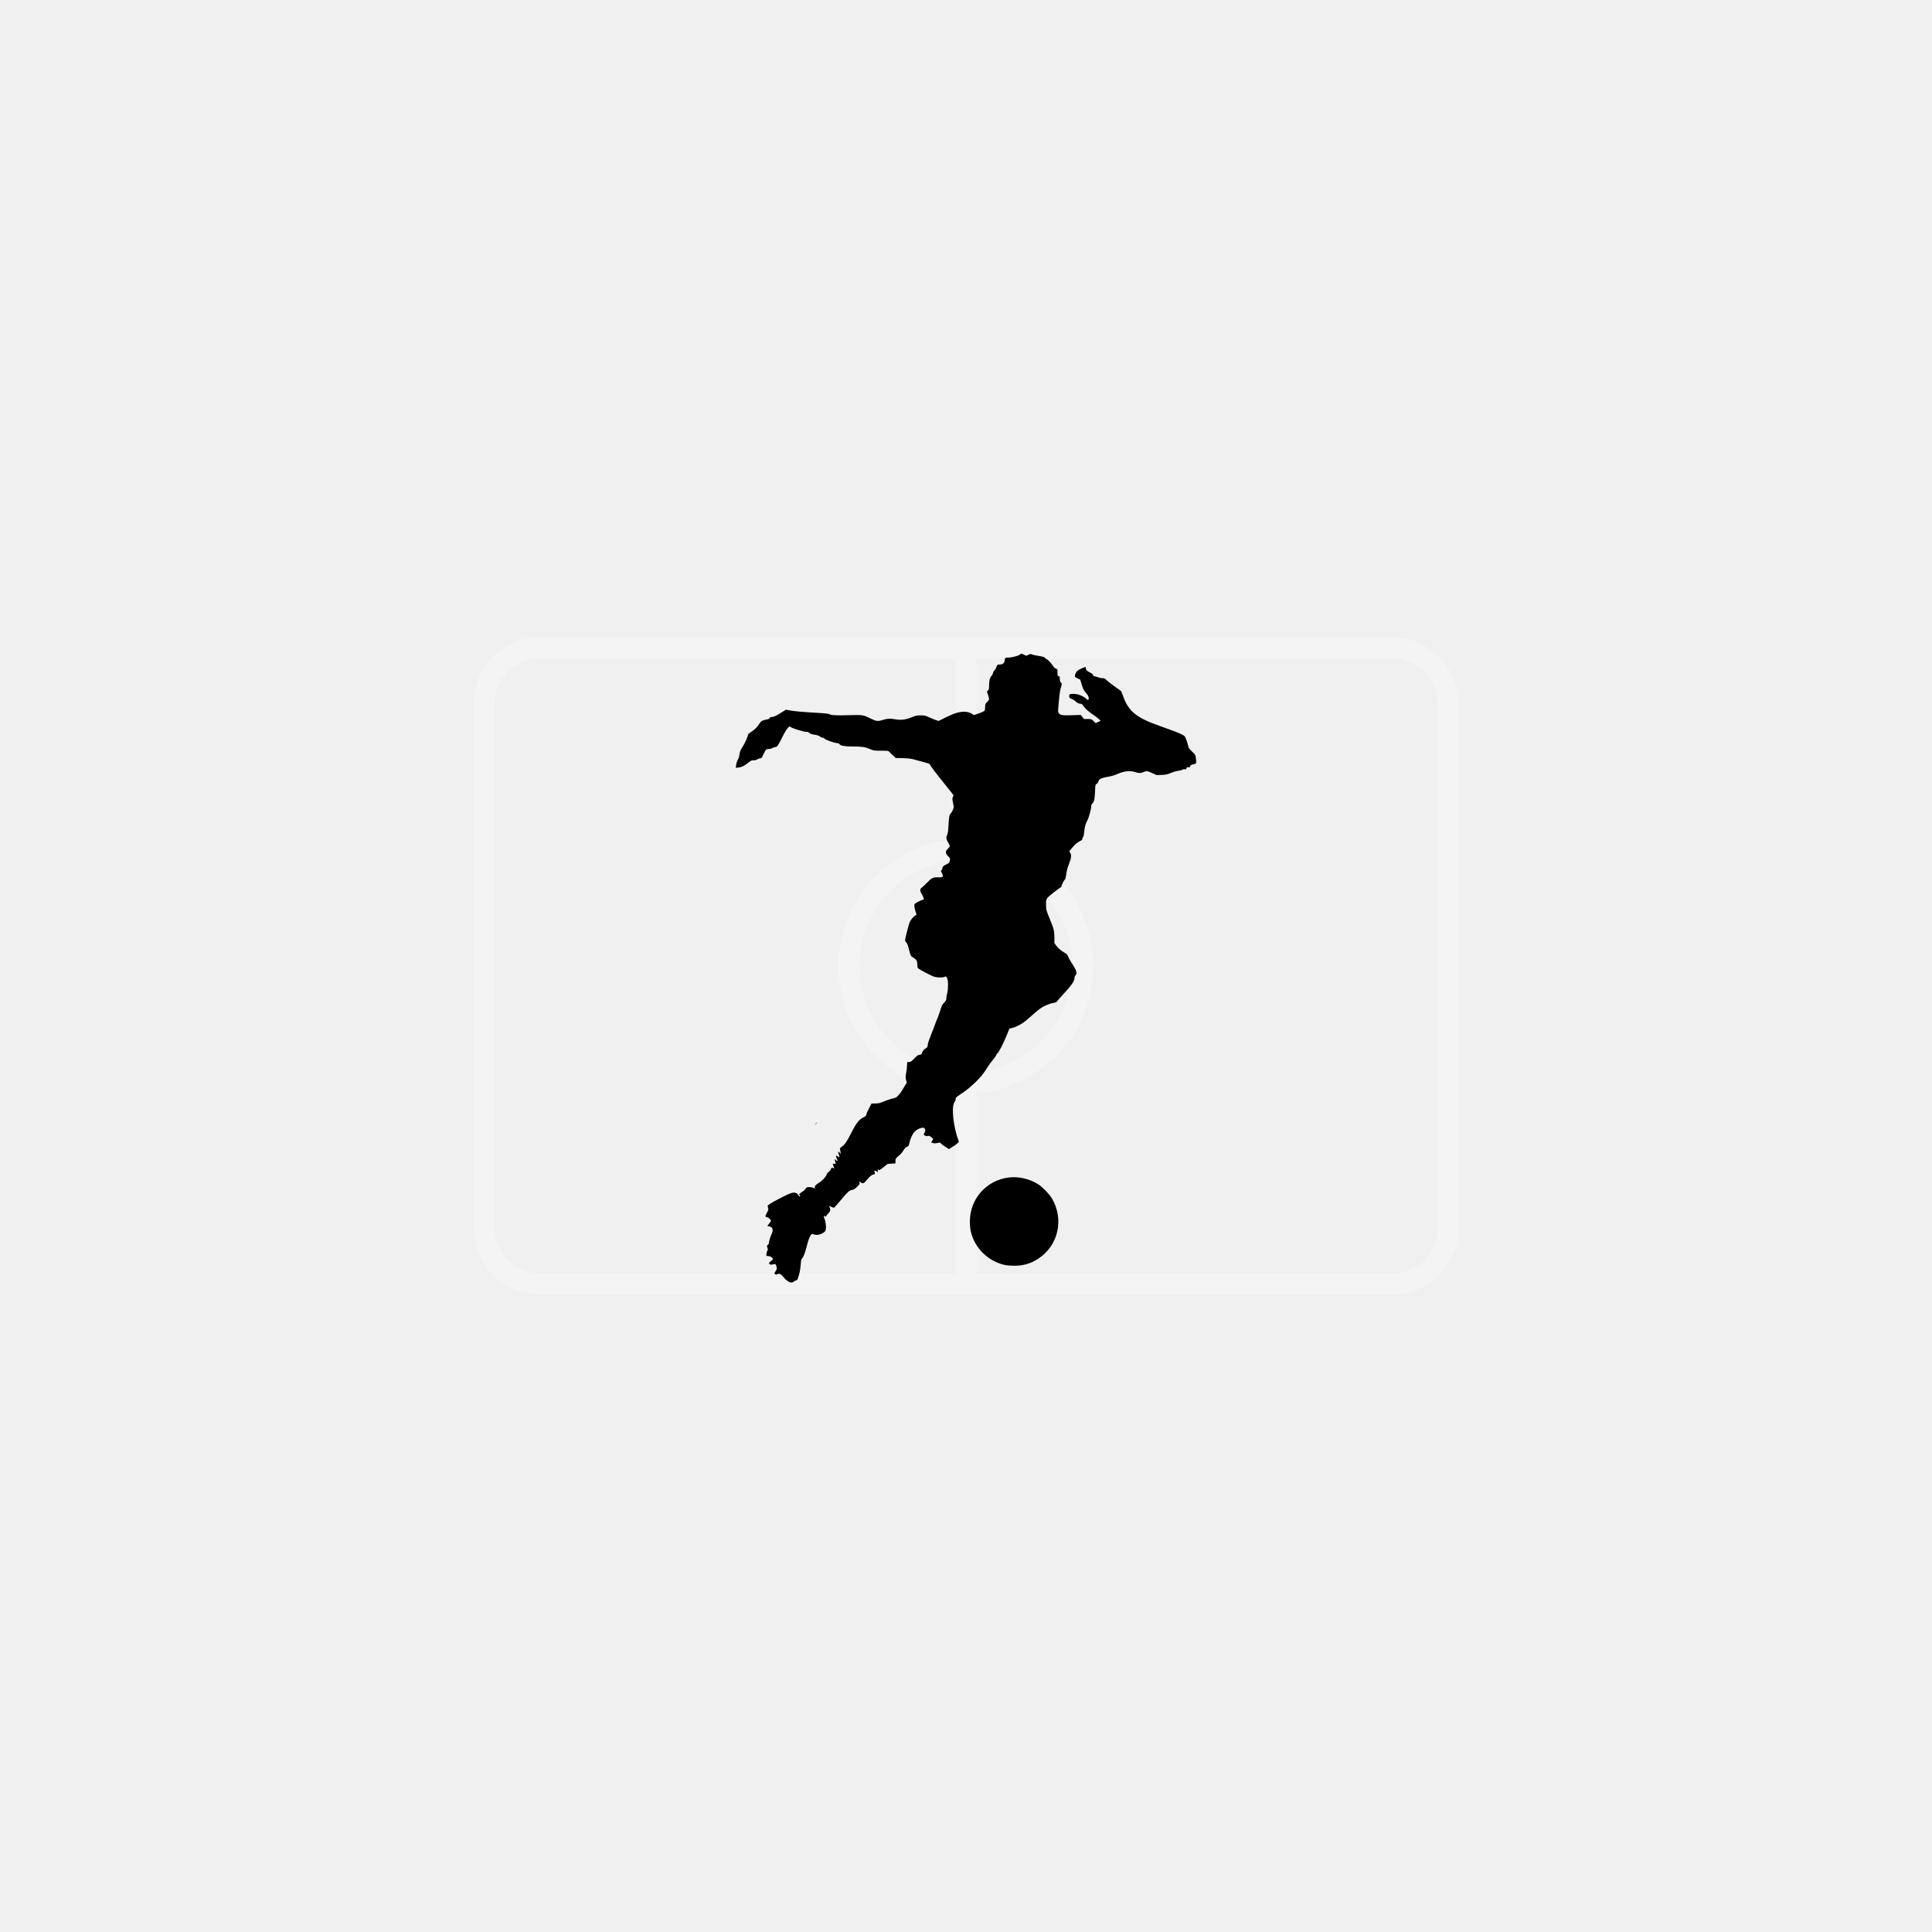
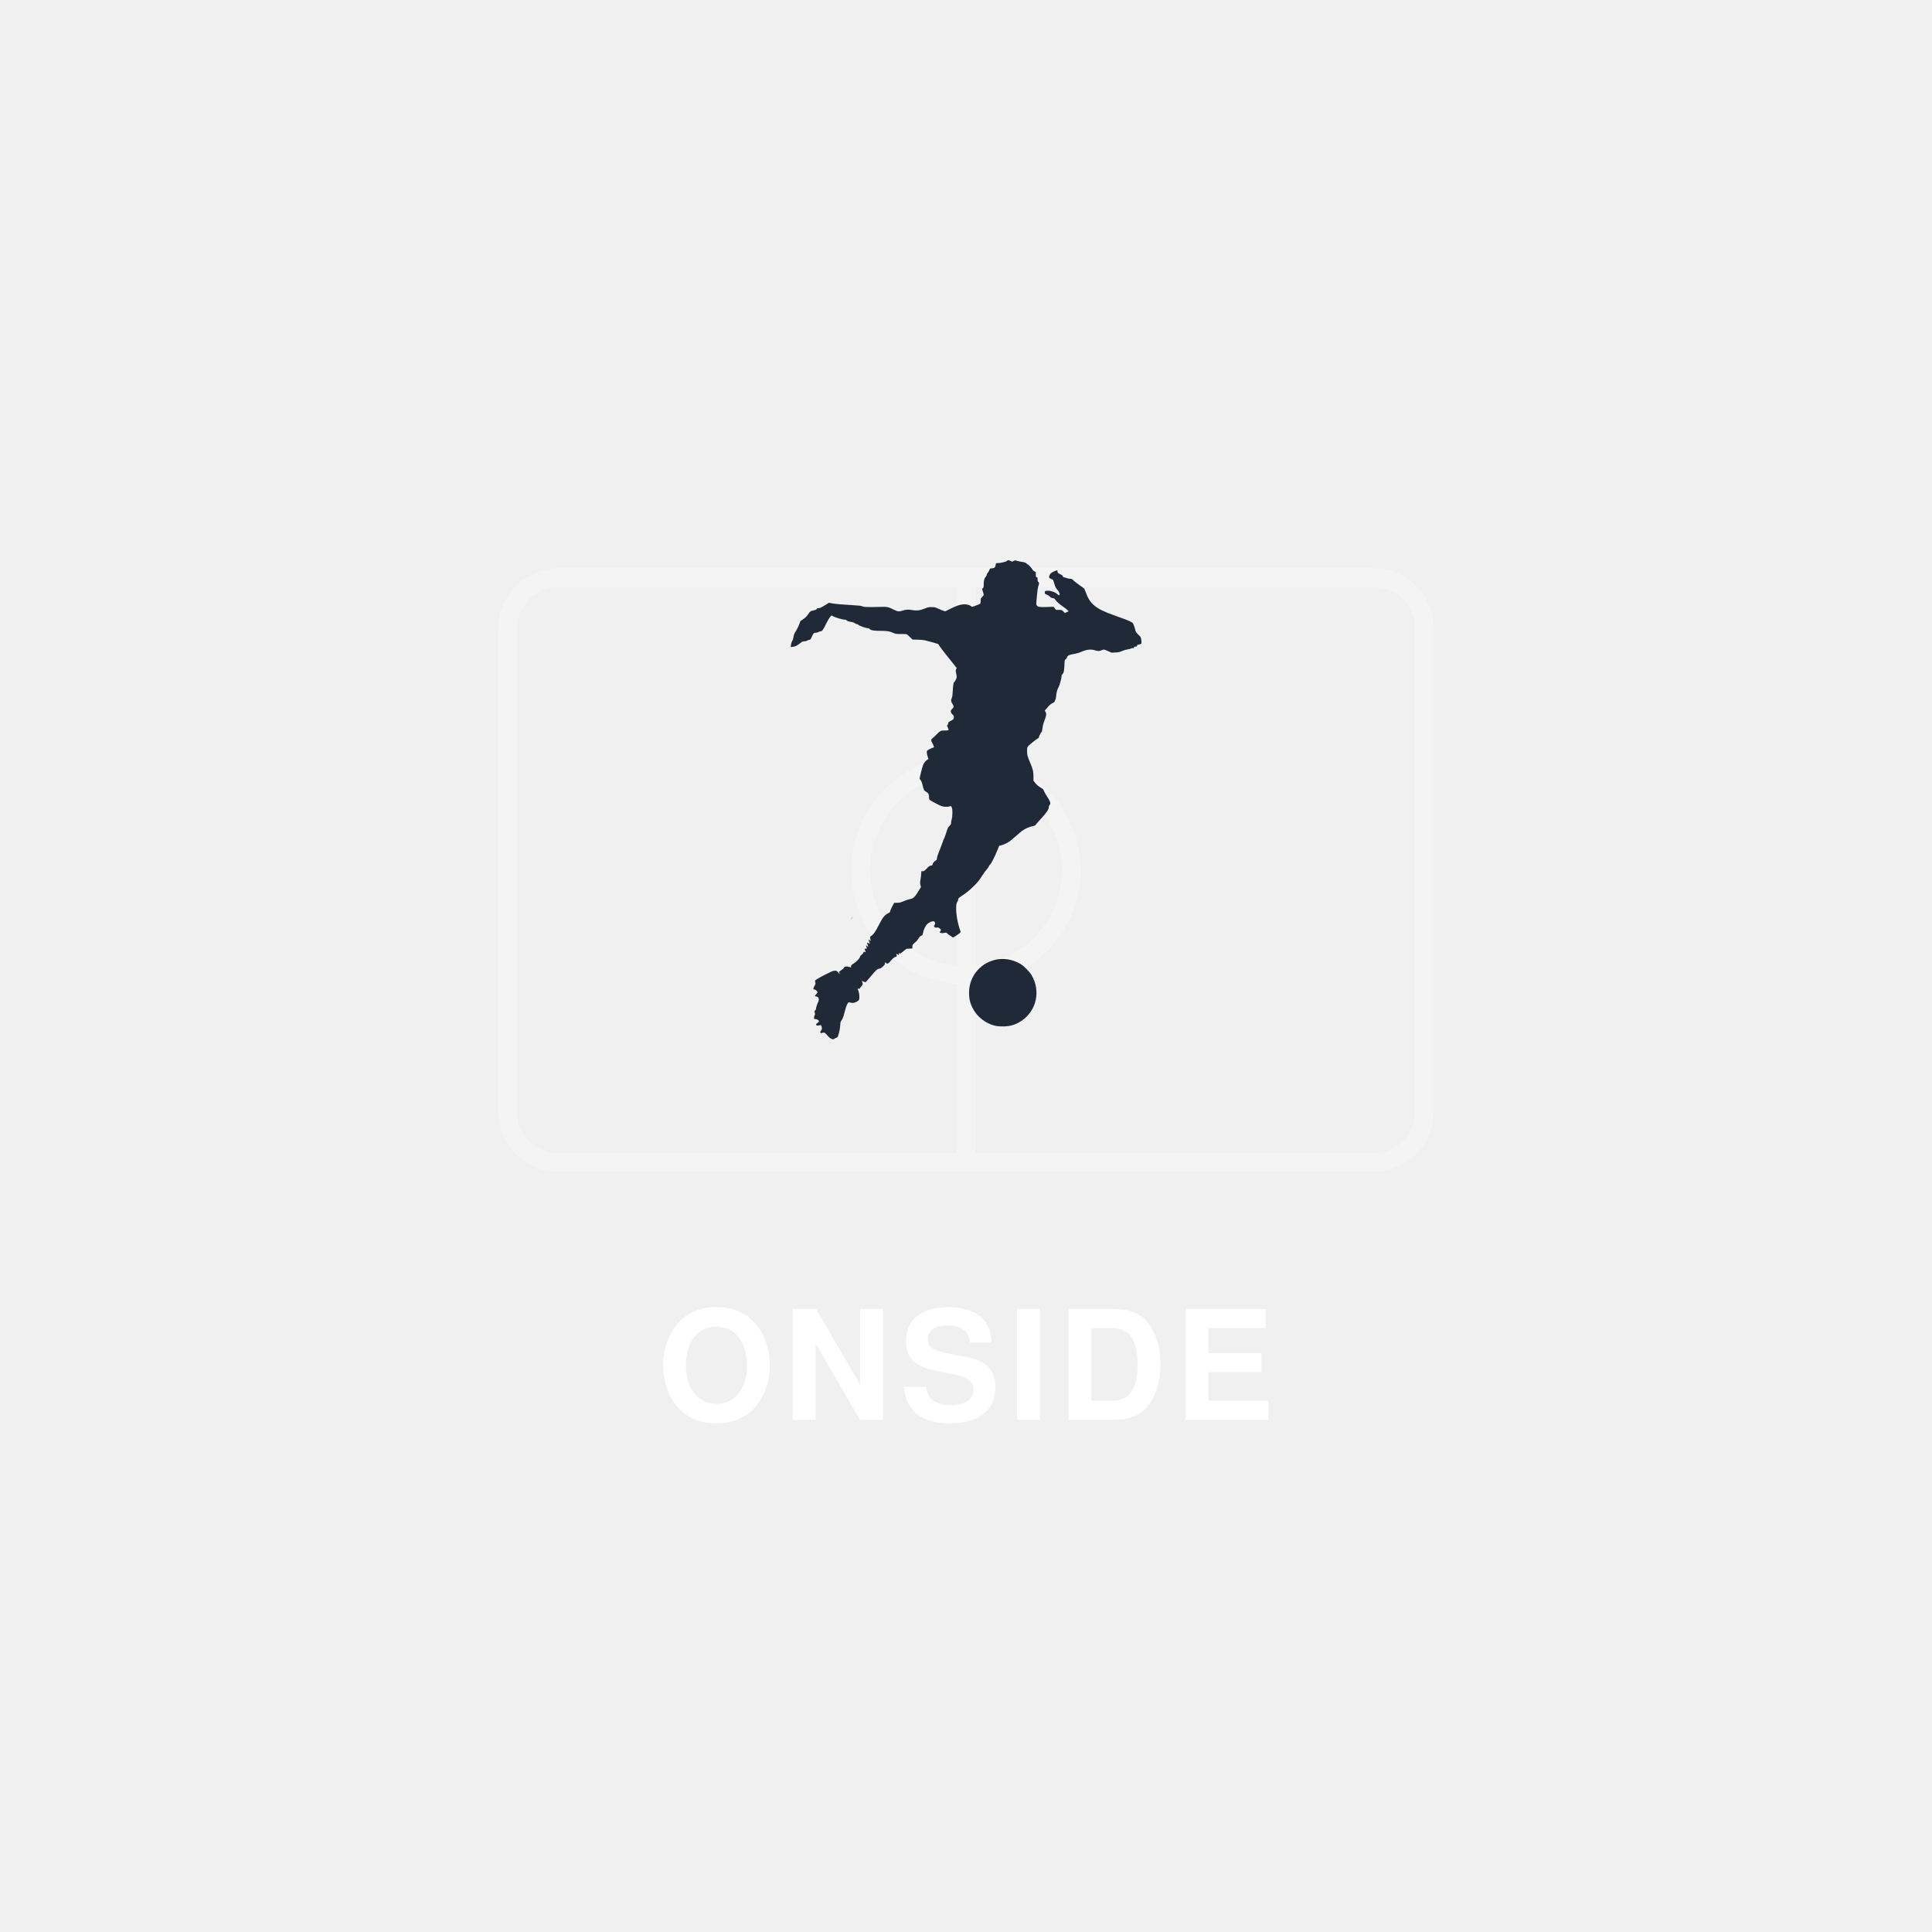
<svg xmlns="http://www.w3.org/2000/svg" viewBox="0 0 1024 1024" width="1024" height="1024">
  <g transform="translate(512 512) scale(0.62) translate(-512 -512)">
-     <g opacity="0.25" stroke="#FFFFFF" fill="none" stroke-width="18">
-       <rect x="100" y="240" width="824" height="544" rx="48" ry="48" />
-       <line x1="512" y1="240" x2="512" y2="784" />
-       <circle cx="512" cy="512" r="100" />
+     <g opacity="0.25" stroke="#FFFFFF" fill="none" stroke-width="16">
+       <rect x="120" y="180" width="784" height="500" rx="44" ry="44" />
+       <line x1="512" y1="180" x2="512" y2="680" />
+       <circle cx="512" cy="430" r="90" />
    </g>
-     <g transform="translate(315 245) scale(0.42)">
-       <g transform="translate(0,1280) scale(0.1,-0.1)" fill="#000000" stroke="none">
+     <g transform="translate(362 165) scale(0.32)">
+       <g transform="translate(0,1280) scale(0.1,-0.1)" fill="#1F2937" stroke="none">
        <path d="M5786 12781 c-22 -24 -171 -62 -237 -60 -53 2 -68 -8 -69 -46 -1 -60 -37 -95 -99 -95 -47 0 -60 -9 -71 -50 -5 -20 -23 -51 -40 -68 -17 -18 -30 -43 -30 -57 0 -13 -13 -37 -29 -54 -35 -36 -51 -101 -51 -206 0 -64 -3 -77 -22 -95 l-22 -20 22 -68 c12 -38 22 -77 22 -88 0 -11 -18 -38 -40 -59 -38 -37 -40 -42 -40 -100 0 -33 -4 -65 -8 -71 -11 -17 -58 -39 -144 -68 l-78 -26 -35 24 c-80 55 -211 59 -351 10 -44 -15 -136 -55 -205 -90 l-126 -63 -48 15 c-27 8 -89 33 -139 56 -83 38 -97 42 -176 42 -76 1 -95 -3 -175 -35 -132 -54 -228 -66 -349 -44 -106 19 -154 16 -254 -15 -95 -30 -130 -26 -230 24 -154 76 -174 81 -367 76 -339 -9 -437 -6 -474 14 -28 15 -78 21 -265 32 -293 17 -461 32 -556 50 l-75 14 -50 -32 c-157 -99 -197 -118 -252 -118 -13 0 -24 -8 -28 -19 -4 -15 -21 -23 -63 -31 -87 -17 -108 -28 -138 -73 -59 -88 -88 -119 -159 -167 l-73 -51 -31 -89 c-18 -49 -57 -127 -86 -173 -47 -72 -56 -93 -65 -158 -7 -47 -18 -85 -32 -104 -12 -16 -27 -59 -34 -98 l-11 -70 57 6 c65 6 110 28 198 97 55 44 69 50 110 50 30 0 58 7 77 20 17 11 43 20 58 20 25 0 32 8 63 78 47 101 57 112 110 112 26 0 57 8 76 20 18 11 45 20 59 20 34 0 58 35 140 200 36 74 84 155 105 179 l39 43 35 -20 c52 -31 255 -92 305 -92 33 0 51 -6 70 -24 17 -16 44 -27 78 -31 76 -10 124 -26 143 -47 10 -10 30 -18 45 -18 18 0 32 -7 39 -19 11 -22 206 -91 257 -91 21 0 37 -7 47 -21 23 -34 111 -49 287 -49 182 0 237 -9 339 -53 73 -31 79 -32 221 -32 137 0 148 -1 165 -21 11 -12 45 -45 77 -74 l57 -53 133 -3 c75 -1 162 -9 202 -18 71 -16 346 -93 350 -98 1 -2 21 -32 45 -68 24 -36 104 -141 179 -234 75 -92 166 -207 202 -253 l67 -86 -15 -35 c-13 -31 -13 -43 1 -105 9 -38 16 -82 16 -98 0 -33 -46 -128 -66 -136 -19 -7 -33 -87 -40 -240 -5 -102 -11 -150 -25 -182 -28 -64 -24 -99 16 -161 19 -30 35 -64 35 -76 0 -12 -17 -36 -40 -57 -56 -50 -52 -93 14 -159 38 -38 38 -41 19 -111 -3 -11 -27 -29 -54 -42 -65 -30 -89 -52 -89 -83 0 -14 -8 -31 -17 -38 -17 -12 -17 -15 5 -58 38 -80 30 -91 -65 -88 -110 4 -138 -8 -233 -107 -47 -48 -97 -96 -113 -105 -37 -25 -36 -68 4 -131 17 -27 33 -63 36 -80 5 -29 3 -33 -27 -38 -17 -4 -60 -23 -96 -43 -64 -36 -64 -36 -64 -80 0 -25 10 -75 23 -111 l22 -65 -25 -16 c-48 -31 -100 -95 -120 -148 -23 -63 -90 -329 -90 -359 0 -12 11 -31 24 -42 16 -14 30 -47 45 -104 46 -179 42 -171 101 -207 64 -38 79 -65 80 -145 0 -41 5 -61 18 -73 27 -25 265 -150 320 -168 57 -19 163 -23 205 -7 42 16 45 14 64 -26 24 -54 23 -225 -1 -313 -10 -36 -18 -81 -17 -101 1 -30 -7 -44 -43 -81 -39 -39 -49 -59 -81 -164 -21 -65 -46 -136 -57 -158 -11 -21 -35 -82 -53 -135 -18 -53 -56 -152 -85 -221 -30 -72 -54 -147 -57 -177 -5 -46 -10 -56 -37 -72 -45 -28 -73 -62 -80 -97 -6 -28 -12 -32 -49 -37 -35 -5 -51 -16 -108 -76 -66 -69 -84 -79 -136 -72 -9 1 -13 -17 -13 -63 0 -35 -7 -100 -15 -143 -18 -95 -18 -126 0 -178 12 -33 12 -42 0 -55 -7 -8 -36 -55 -65 -105 -53 -93 -107 -157 -150 -180 -14 -7 -51 -18 -83 -25 -31 -6 -101 -30 -155 -53 -84 -35 -107 -41 -176 -42 l-78 -1 -54 -102 c-30 -57 -54 -114 -54 -127 0 -20 -11 -30 -56 -52 -90 -44 -147 -116 -244 -309 -91 -181 -138 -249 -201 -291 -22 -14 -38 -32 -35 -38 2 -7 7 -34 11 -61 l7 -49 -26 30 c-24 29 -25 29 -26 7 0 -12 7 -39 15 -59 19 -46 13 -52 -25 -25 -39 29 -46 13 -20 -44 24 -55 19 -66 -13 -36 -33 31 -39 27 -22 -15 20 -46 14 -62 -19 -56 -30 6 -32 -3 -11 -54 19 -45 20 -44 -11 -32 -15 5 -28 8 -29 7 -1 -2 -7 -16 -14 -33 -6 -16 -27 -40 -45 -52 -22 -14 -37 -33 -41 -53 -9 -42 -94 -132 -166 -175 -65 -40 -84 -65 -73 -98 6 -18 4 -20 -7 -11 -20 17 -101 32 -138 26 -22 -3 -35 -12 -41 -28 -5 -13 -29 -37 -52 -53 -98 -69 -91 -61 -73 -81 13 -14 13 -20 4 -26 -8 -4 -15 -2 -18 7 -2 7 -17 26 -32 41 -22 23 -36 28 -75 28 -40 0 -77 -14 -218 -84 -147 -72 -280 -148 -309 -176 -5 -4 -3 -26 4 -48 11 -38 10 -44 -20 -95 -39 -69 -41 -97 -5 -97 28 0 84 -49 84 -74 0 -9 -16 -33 -35 -55 -42 -46 -43 -56 -10 -57 75 -5 102 -71 62 -150 -28 -56 -57 -151 -57 -186 0 -13 -9 -29 -20 -36 -23 -14 -25 -39 -9 -76 9 -20 9 -29 -1 -42 -8 -8 -17 -38 -20 -65 -6 -48 -6 -49 20 -49 58 0 110 -32 110 -68 0 -5 -18 -22 -40 -37 -44 -31 -50 -49 -20 -65 14 -8 32 -8 61 0 51 14 65 4 74 -56 6 -40 3 -51 -21 -85 -25 -37 -26 -41 -11 -56 13 -14 20 -14 46 -3 47 19 76 5 131 -64 78 -97 163 -133 204 -87 10 11 30 21 44 23 19 2 28 12 40 43 33 92 53 186 58 280 5 75 11 105 24 120 34 39 61 107 95 239 37 148 67 226 96 252 16 14 23 15 45 6 13 -7 47 -12 73 -12 57 0 149 44 168 81 21 41 15 156 -12 233 -26 74 -26 87 1 65 15 -12 18 -11 28 5 6 10 25 34 43 52 42 42 50 77 30 120 -20 40 -19 40 34 13 23 -11 47 -18 54 -15 7 2 67 70 133 149 146 175 177 203 233 212 31 5 56 20 91 53 61 57 74 78 57 98 -16 19 9 19 35 -1 37 -28 59 -18 119 55 58 71 107 110 140 110 23 0 31 23 18 49 -15 28 3 37 34 17 34 -22 38 -20 31 16 -6 30 -5 30 12 15 17 -16 23 -13 103 50 l84 67 80 6 80 5 0 49 c1 51 -1 49 101 136 16 14 44 51 63 82 32 52 50 68 92 81 11 4 20 27 29 71 15 81 61 180 103 224 60 63 173 104 200 73 25 -28 26 -48 6 -85 -10 -20 -19 -40 -19 -44 0 -15 67 -41 77 -31 16 16 58 0 88 -31 l28 -29 -21 -35 -21 -35 35 -11 c25 -9 48 -9 90 0 55 12 57 11 78 -12 11 -14 52 -44 90 -68 l68 -44 33 20 c99 59 175 118 170 133 -114 297 -159 715 -86 807 11 15 21 41 21 58 0 29 8 38 93 94 124 82 214 156 321 260 103 101 151 162 229 287 31 50 84 122 117 160 34 39 63 82 67 97 3 15 13 30 23 33 22 7 127 212 195 382 l50 122 50 11 c64 14 176 68 243 118 29 22 103 84 164 138 60 55 131 114 157 132 88 64 202 112 298 127 27 4 47 14 56 28 8 12 78 92 156 177 147 160 201 242 201 305 0 19 8 39 20 50 39 35 19 103 -71 236 -34 51 -69 114 -79 141 -15 43 -25 54 -71 80 -76 43 -131 90 -173 147 l-36 49 0 108 c0 133 -15 198 -88 369 -72 172 -82 206 -83 295 -2 133 -1 133 130 239 65 52 134 104 154 115 21 12 35 26 33 32 -6 15 47 122 68 137 10 8 19 43 27 107 8 70 23 125 55 208 49 127 55 179 25 229 l-20 31 64 75 c67 79 94 101 163 136 31 16 42 27 42 45 0 13 6 29 14 35 9 7 17 43 21 94 10 107 29 179 65 242 30 53 80 235 80 292 0 21 8 40 24 55 35 33 46 85 53 244 5 128 8 141 26 150 22 10 31 23 47 67 13 38 70 62 195 82 62 11 129 30 175 51 147 65 262 79 372 44 80 -25 115 -25 173 0 26 11 56 20 67 20 12 0 61 -18 110 -41 l90 -41 101 4 c89 4 113 9 192 42 51 21 116 39 150 43 33 3 68 12 77 20 9 9 31 13 50 11 28 -2 33 0 36 20 3 20 9 22 40 20 27 -2 36 1 34 11 -4 22 17 40 57 47 67 12 71 17 65 87 -9 101 -12 109 -84 177 -60 58 -69 71 -79 120 -7 30 -24 87 -39 125 -27 70 -27 70 -98 105 -74 37 -151 66 -444 170 -478 169 -634 297 -745 615 -16 44 -33 85 -38 92 -5 7 -56 44 -113 83 -57 39 -131 96 -165 127 -54 51 -65 57 -98 54 -21 -1 -62 7 -92 18 -30 12 -64 21 -75 21 -15 0 -24 8 -28 26 -5 18 -21 32 -57 48 -67 32 -89 53 -89 88 0 26 -3 29 -22 23 -54 -16 -138 -59 -158 -80 -26 -27 -50 -93 -42 -113 3 -8 28 -25 56 -37 l51 -23 33 -107 c28 -91 40 -114 78 -155 53 -57 76 -116 55 -148 -6 -10 -16 -5 -41 18 -65 60 -173 102 -262 102 -78 -1 -90 -8 -86 -50 3 -34 7 -38 52 -55 27 -9 61 -31 76 -47 30 -32 68 -50 106 -50 17 0 31 -11 48 -37 33 -53 105 -118 211 -190 50 -34 103 -75 118 -91 l27 -28 -50 -24 -51 -24 -42 42 c-43 42 -43 42 -119 42 l-76 0 -33 42 -33 41 -181 -6 c-197 -6 -235 0 -266 43 -18 24 -18 31 2 245 13 145 27 238 40 274 24 70 24 87 -1 108 -15 13 -20 30 -20 70 0 46 -3 53 -20 53 -23 0 -31 25 -27 95 2 48 1 50 -29 59 -18 6 -41 24 -54 45 -47 70 -112 141 -136 147 -13 3 -24 10 -24 15 0 21 -56 42 -143 54 -51 7 -109 20 -129 28 -34 14 -39 14 -78 -5 l-42 -21 -44 21 c-55 27 -66 27 -88 3z" />
        <path d="M1629 3233 l-24 -28 28 24 c25 23 32 31 24 31 -2 0 -14 -12 -28 -27z" />
        <path d="M5570 2139 c-458 -51 -801 -433 -801 -895 0 -55 5 -130 11 -165 59 -325 300 -597 620 -700 79 -25 117 -31 225 -36 212 -9 377 36 545 148 402 269 519 798 269 1222 -51 87 -209 247 -291 295 -180 106 -386 153 -578 131z" />
      </g>
    </g>
+     <text x="512" y="900" font-family="Helvetica Neue, Helvetica, Arial, sans-serif" font-weight="900" font-size="130" letter-spacing="6" text-anchor="middle" fill="#FFFFFF">ONSIDE</text>
  </g>
</svg>
